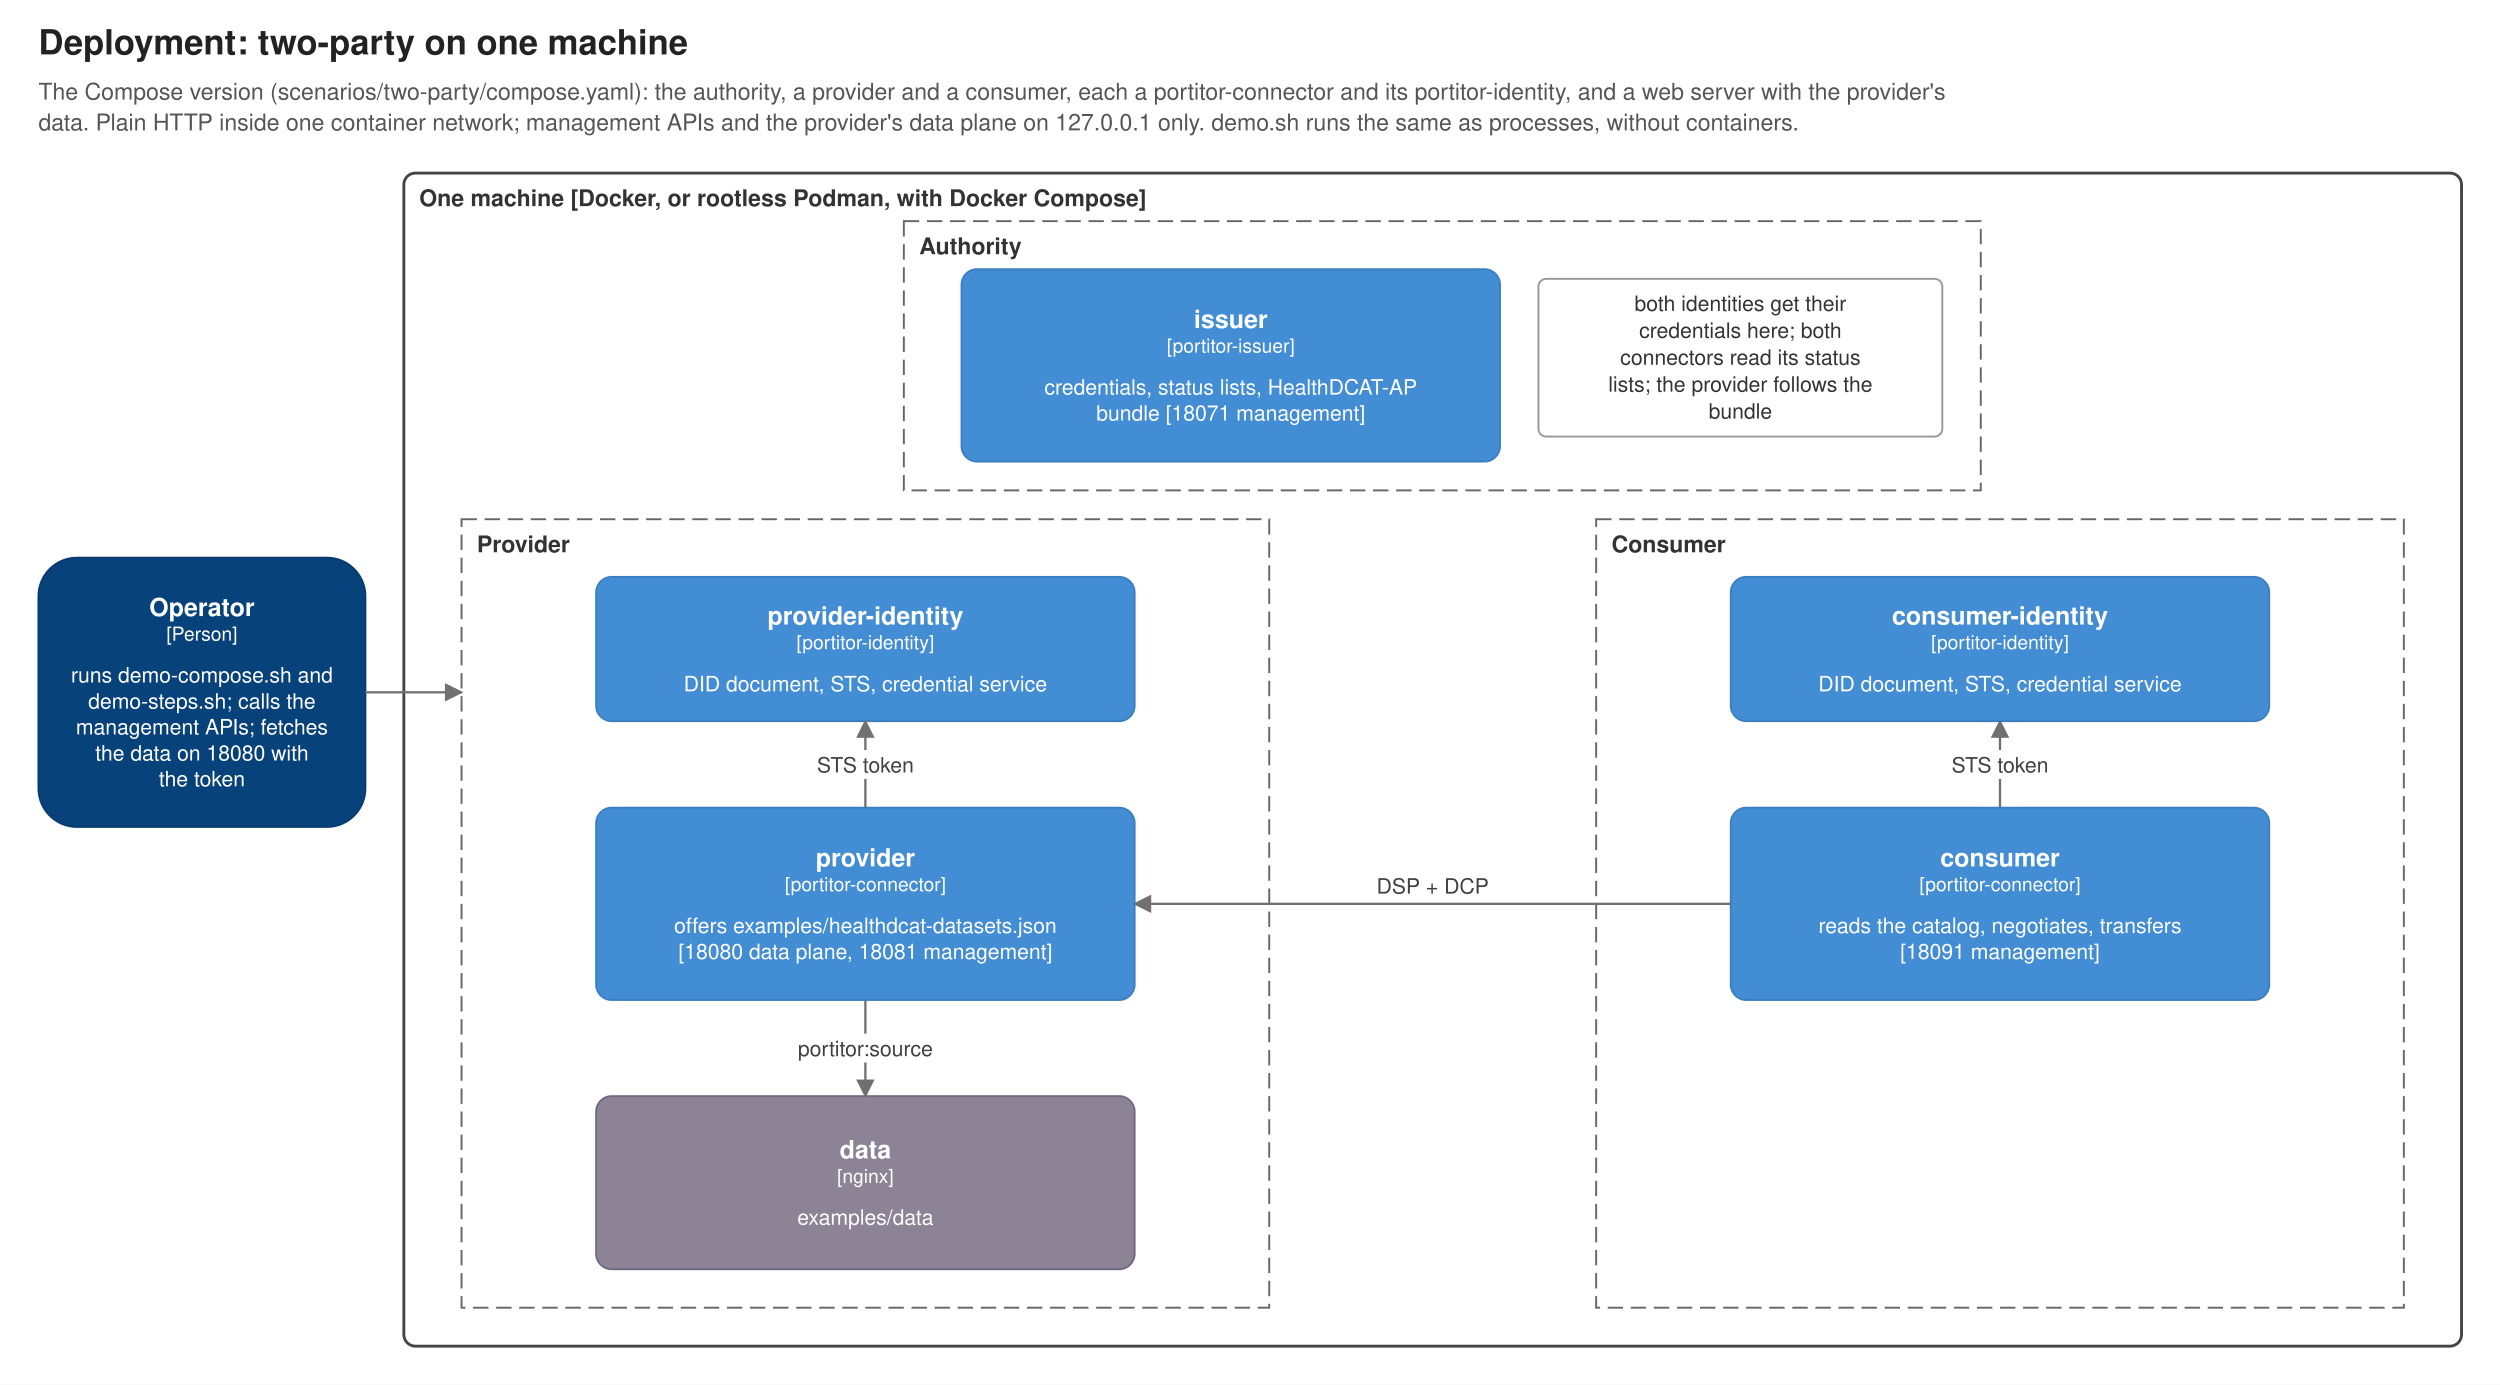
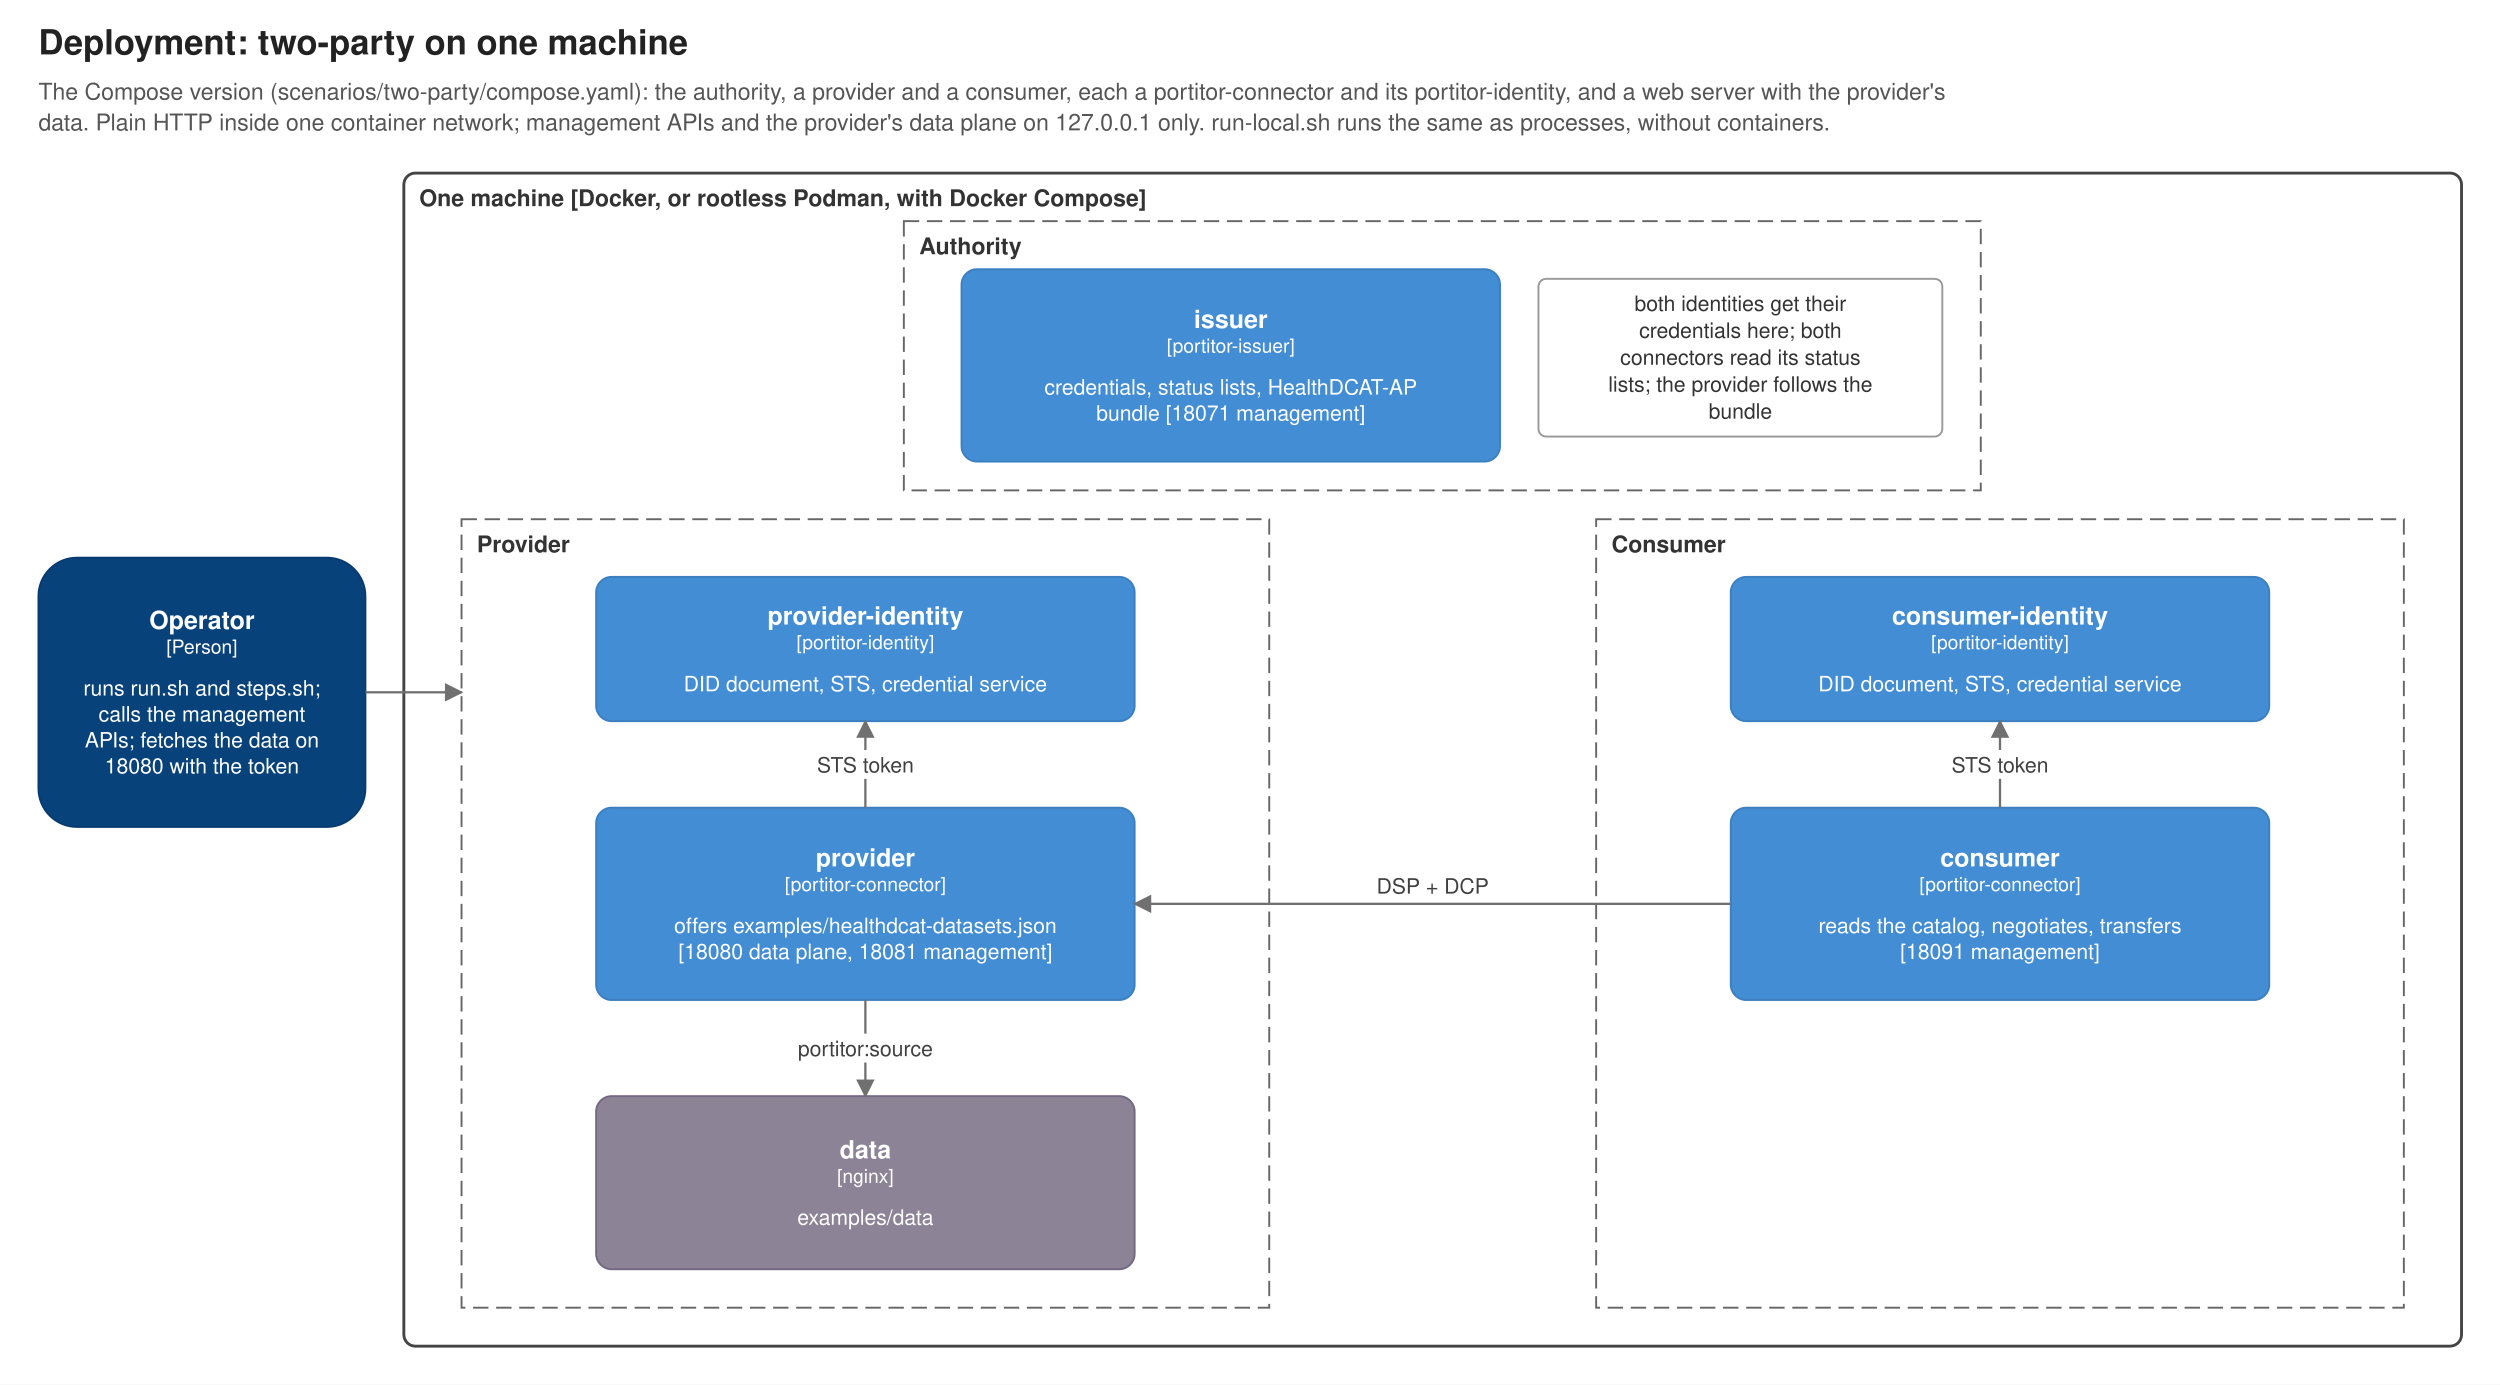
- <svg xmlns="http://www.w3.org/2000/svg" version="1.1" width="1300px" height="720px" viewBox="0 0 1300 720" content="&lt;mxfile host=&quot;Portitor&quot; type=&quot;device&quot;&gt;&lt;diagram id=&quot;c4&quot; name=&quot;Deployment: two-party on one machine&quot;&gt;&lt;mxGraphModel dx=&quot;1200&quot; dy=&quot;800&quot; grid=&quot;1&quot; gridSize=&quot;10&quot; guides=&quot;1&quot; page=&quot;0&quot; background=&quot;#FFFFFF&quot;&gt;&lt;root&gt;&lt;mxCell id=&quot;0&quot;/&gt;&lt;mxCell id=&quot;1&quot; parent=&quot;0&quot;/&gt;&lt;mxCell id=&quot;title&quot; value=&quot;Deployment: two-party on one machine&quot; style=&quot;text;html=1;align=left;verticalAlign=middle;fontSize=18;fontStyle=1;fontColor=#222222;whiteSpace=wrap;&quot; vertex=&quot;1&quot; parent=&quot;1&quot;&gt;&lt;mxGeometry x=&quot;20&quot; y=&quot;10&quot; width=&quot;1260&quot; height=&quot;24&quot; as=&quot;geometry&quot;/&gt;&lt;/mxCell&gt;&lt;mxCell id=&quot;subtitle&quot; value=&quot;The Compose version (scenarios/two-party/compose.yaml): the authority, a provider and a consumer, each a portitor-connector and its portitor-identity, and a web server with the provider&amp;#x27;s data. Plain HTTP inside one container network; management APIs and the provider&amp;#x27;s data plane on 127.0.0.1 only. demo.sh runs the same as processes, without containers.&quot; style=&quot;text;html=1;align=left;verticalAlign=top;fontSize=12;fontStyle=0;fontColor=#555555;whiteSpace=wrap;&quot; vertex=&quot;1&quot; parent=&quot;1&quot;&gt;&lt;mxGeometry x=&quot;20&quot; y=&quot;38&quot; width=&quot;1260&quot; height=&quot;36&quot; as=&quot;geometry&quot;/&gt;&lt;/mxCell&gt;&lt;mxCell id=&quot;op&quot; value=&quot;&amp;lt;b&amp;gt;Operator&amp;lt;/b&amp;gt;&amp;lt;br&amp;gt;&amp;lt;font style=&amp;quot;font-size:10px&amp;quot;&amp;gt;[Person]&amp;lt;/font&amp;gt;&amp;lt;br&amp;gt;&amp;lt;br&amp;gt;&amp;lt;font style=&amp;quot;font-size:11px&amp;quot;&amp;gt;runs demo-compose.sh and demo-steps.sh; calls the management APIs; fetches the data on 18080 with the token&amp;lt;/font&amp;gt;&quot; style=&quot;rounded=1;arcSize=30;whiteSpace=wrap;html=1;fillColor=#08427B;strokeColor=#073B6F;fontColor=#FFFFFF;fontSize=13;align=center;verticalAlign=middle;c4Kind=person;c4Name=Operator;&quot; vertex=&quot;1&quot; parent=&quot;1&quot;&gt;&lt;mxGeometry x=&quot;20&quot; y=&quot;290&quot; width=&quot;170&quot; height=&quot;140&quot; as=&quot;geometry&quot;/&gt;&lt;/mxCell&gt;&lt;mxCell id=&quot;host&quot; value=&quot;One machine  [Docker, or rootless Podman, with Docker Compose]&quot; style=&quot;rounded=1;arcSize=2;whiteSpace=wrap;html=1;fillColor=none;dashed=0;strokeColor=#444444;strokeWidth=1.5;fontColor=#333333;align=left;verticalAlign=top;spacingLeft=8;spacingTop=4;fontSize=12;fontStyle=1;container=0;&quot; vertex=&quot;1&quot; parent=&quot;1&quot;&gt;&lt;mxGeometry x=&quot;210&quot; y=&quot;90&quot; width=&quot;1070&quot; height=&quot;610&quot; as=&quot;geometry&quot;/&gt;&lt;/mxCell&gt;&lt;mxCell id=&quot;g_auth&quot; value=&quot;Authority&quot; style=&quot;rounded=0;whiteSpace=wrap;html=1;fillColor=none;dashed=1;dashPattern=8 4;strokeColor=#666666;fontColor=#333333;align=left;verticalAlign=top;spacingLeft=8;spacingTop=4;fontSize=12;fontStyle=1;container=0;&quot; vertex=&quot;1&quot; parent=&quot;1&quot;&gt;&lt;mxGeometry x=&quot;470&quot; y=&quot;115&quot; width=&quot;560&quot; height=&quot;140&quot; as=&quot;geometry&quot;/&gt;&lt;/mxCell&gt;&lt;mxCell id=&quot;issuer&quot; value=&quot;&amp;lt;b&amp;gt;issuer&amp;lt;/b&amp;gt;&amp;lt;br&amp;gt;&amp;lt;font style=&amp;quot;font-size:10px&amp;quot;&amp;gt;[portitor-issuer]&amp;lt;/font&amp;gt;&amp;lt;br&amp;gt;&amp;lt;br&amp;gt;&amp;lt;font style=&amp;quot;font-size:11px&amp;quot;&amp;gt;credentials, status lists, HealthDCAT-AP bundle  [18071 management]&amp;lt;/font&amp;gt;&quot; style=&quot;rounded=1;arcSize=8;whiteSpace=wrap;html=1;fillColor=#438DD5;strokeColor=#3C7FC0;fontColor=#FFFFFF;fontSize=13;align=center;verticalAlign=middle;c4Kind=container;c4Name=issuer;&quot; vertex=&quot;1&quot; parent=&quot;1&quot;&gt;&lt;mxGeometry x=&quot;500&quot; y=&quot;140&quot; width=&quot;280&quot; height=&quot;100&quot; as=&quot;geometry&quot;/&gt;&lt;/mxCell&gt;&lt;mxCell id=&quot;n_auth&quot; value=&quot;both identities get their credentials here; both connectors read its status lists; the provider follows the bundle&quot; style=&quot;rounded=1;arcSize=4;whiteSpace=wrap;html=1;fillColor=#FFFFFF;strokeColor=#999999;fontColor=#333333;fontSize=11;align=center;verticalAlign=middle;c4Kind=note;c4Name=both identities get their credentials here; both connectors read its status lists; the provider follows the bundle;&quot; vertex=&quot;1&quot; parent=&quot;1&quot;&gt;&lt;mxGeometry x=&quot;800&quot; y=&quot;145&quot; width=&quot;210&quot; height=&quot;82&quot; as=&quot;geometry&quot;/&gt;&lt;/mxCell&gt;&lt;mxCell id=&quot;g_provider&quot; value=&quot;Provider&quot; style=&quot;rounded=0;whiteSpace=wrap;html=1;fillColor=none;dashed=1;dashPattern=8 4;strokeColor=#666666;fontColor=#333333;align=left;verticalAlign=top;spacingLeft=8;spacingTop=4;fontSize=12;fontStyle=1;container=0;&quot; vertex=&quot;1&quot; parent=&quot;1&quot;&gt;&lt;mxGeometry x=&quot;240&quot; y=&quot;270&quot; width=&quot;420&quot; height=&quot;410&quot; as=&quot;geometry&quot;/&gt;&lt;/mxCell&gt;&lt;mxCell id=&quot;provider_id&quot; value=&quot;&amp;lt;b&amp;gt;provider-identity&amp;lt;/b&amp;gt;&amp;lt;br&amp;gt;&amp;lt;font style=&amp;quot;font-size:10px&amp;quot;&amp;gt;[portitor-identity]&amp;lt;/font&amp;gt;&amp;lt;br&amp;gt;&amp;lt;br&amp;gt;&amp;lt;font style=&amp;quot;font-size:11px&amp;quot;&amp;gt;DID document, STS, credential service&amp;lt;/font&amp;gt;&quot; style=&quot;rounded=1;arcSize=8;whiteSpace=wrap;html=1;fillColor=#438DD5;strokeColor=#3C7FC0;fontColor=#FFFFFF;fontSize=13;align=center;verticalAlign=middle;c4Kind=container;c4Name=provider-identity;&quot; vertex=&quot;1&quot; parent=&quot;1&quot;&gt;&lt;mxGeometry x=&quot;310&quot; y=&quot;300&quot; width=&quot;280&quot; height=&quot;75&quot; as=&quot;geometry&quot;/&gt;&lt;/mxCell&gt;&lt;mxCell id=&quot;provider&quot; value=&quot;&amp;lt;b&amp;gt;provider&amp;lt;/b&amp;gt;&amp;lt;br&amp;gt;&amp;lt;font style=&amp;quot;font-size:10px&amp;quot;&amp;gt;[portitor-connector]&amp;lt;/font&amp;gt;&amp;lt;br&amp;gt;&amp;lt;br&amp;gt;&amp;lt;font style=&amp;quot;font-size:11px&amp;quot;&amp;gt;offers examples/healthdcat-datasets.json  [18080 data plane, 18081 management]&amp;lt;/font&amp;gt;&quot; style=&quot;rounded=1;arcSize=8;whiteSpace=wrap;html=1;fillColor=#438DD5;strokeColor=#3C7FC0;fontColor=#FFFFFF;fontSize=13;align=center;verticalAlign=middle;c4Kind=container;c4Name=provider;&quot; vertex=&quot;1&quot; parent=&quot;1&quot;&gt;&lt;mxGeometry x=&quot;310&quot; y=&quot;420&quot; width=&quot;280&quot; height=&quot;100&quot; as=&quot;geometry&quot;/&gt;&lt;/mxCell&gt;&lt;mxCell id=&quot;e_provider_sts&quot; value=&quot;STS token&quot; style=&quot;endArrow=blockThin;endFill=1;html=1;rounded=0;strokeColor=#707070;fontSize=11;fontColor=#404040;labelBackgroundColor=#FFFFFF;&quot; edge=&quot;1&quot; parent=&quot;1&quot;&gt;&lt;mxGeometry relative=&quot;1&quot; as=&quot;geometry&quot;&gt;&lt;mxPoint x=&quot;450&quot; y=&quot;420&quot; as=&quot;sourcePoint&quot;/&gt;&lt;mxPoint x=&quot;450&quot; y=&quot;375&quot; as=&quot;targetPoint&quot;/&gt;&lt;/mxGeometry&gt;&lt;/mxCell&gt;&lt;mxCell id=&quot;g_consumer&quot; value=&quot;Consumer&quot; style=&quot;rounded=0;whiteSpace=wrap;html=1;fillColor=none;dashed=1;dashPattern=8 4;strokeColor=#666666;fontColor=#333333;align=left;verticalAlign=top;spacingLeft=8;spacingTop=4;fontSize=12;fontStyle=1;container=0;&quot; vertex=&quot;1&quot; parent=&quot;1&quot;&gt;&lt;mxGeometry x=&quot;830&quot; y=&quot;270&quot; width=&quot;420&quot; height=&quot;410&quot; as=&quot;geometry&quot;/&gt;&lt;/mxCell&gt;&lt;mxCell id=&quot;consumer_id&quot; value=&quot;&amp;lt;b&amp;gt;consumer-identity&amp;lt;/b&amp;gt;&amp;lt;br&amp;gt;&amp;lt;font style=&amp;quot;font-size:10px&amp;quot;&amp;gt;[portitor-identity]&amp;lt;/font&amp;gt;&amp;lt;br&amp;gt;&amp;lt;br&amp;gt;&amp;lt;font style=&amp;quot;font-size:11px&amp;quot;&amp;gt;DID document, STS, credential service&amp;lt;/font&amp;gt;&quot; style=&quot;rounded=1;arcSize=8;whiteSpace=wrap;html=1;fillColor=#438DD5;strokeColor=#3C7FC0;fontColor=#FFFFFF;fontSize=13;align=center;verticalAlign=middle;c4Kind=container;c4Name=consumer-identity;&quot; vertex=&quot;1&quot; parent=&quot;1&quot;&gt;&lt;mxGeometry x=&quot;900&quot; y=&quot;300&quot; width=&quot;280&quot; height=&quot;75&quot; as=&quot;geometry&quot;/&gt;&lt;/mxCell&gt;&lt;mxCell id=&quot;consumer&quot; value=&quot;&amp;lt;b&amp;gt;consumer&amp;lt;/b&amp;gt;&amp;lt;br&amp;gt;&amp;lt;font style=&amp;quot;font-size:10px&amp;quot;&amp;gt;[portitor-connector]&amp;lt;/font&amp;gt;&amp;lt;br&amp;gt;&amp;lt;br&amp;gt;&amp;lt;font style=&amp;quot;font-size:11px&amp;quot;&amp;gt;reads the catalog, negotiates, transfers  [18091 management]&amp;lt;/font&amp;gt;&quot; style=&quot;rounded=1;arcSize=8;whiteSpace=wrap;html=1;fillColor=#438DD5;strokeColor=#3C7FC0;fontColor=#FFFFFF;fontSize=13;align=center;verticalAlign=middle;c4Kind=container;c4Name=consumer;&quot; vertex=&quot;1&quot; parent=&quot;1&quot;&gt;&lt;mxGeometry x=&quot;900&quot; y=&quot;420&quot; width=&quot;280&quot; height=&quot;100&quot; as=&quot;geometry&quot;/&gt;&lt;/mxCell&gt;&lt;mxCell id=&quot;e_consumer_sts&quot; value=&quot;STS token&quot; style=&quot;endArrow=blockThin;endFill=1;html=1;rounded=0;strokeColor=#707070;fontSize=11;fontColor=#404040;labelBackgroundColor=#FFFFFF;&quot; edge=&quot;1&quot; parent=&quot;1&quot;&gt;&lt;mxGeometry relative=&quot;1&quot; as=&quot;geometry&quot;&gt;&lt;mxPoint x=&quot;1040&quot; y=&quot;420&quot; as=&quot;sourcePoint&quot;/&gt;&lt;mxPoint x=&quot;1040&quot; y=&quot;375&quot; as=&quot;targetPoint&quot;/&gt;&lt;/mxGeometry&gt;&lt;/mxCell&gt;&lt;mxCell id=&quot;data&quot; value=&quot;&amp;lt;b&amp;gt;data&amp;lt;/b&amp;gt;&amp;lt;br&amp;gt;&amp;lt;font style=&amp;quot;font-size:10px&amp;quot;&amp;gt;[nginx]&amp;lt;/font&amp;gt;&amp;lt;br&amp;gt;&amp;lt;br&amp;gt;&amp;lt;font style=&amp;quot;font-size:11px&amp;quot;&amp;gt;examples/data&amp;lt;/font&amp;gt;&quot; style=&quot;rounded=1;arcSize=8;whiteSpace=wrap;html=1;fillColor=#8C8496;strokeColor=#736782;fontColor=#FFFFFF;fontSize=13;align=center;verticalAlign=middle;c4Kind=external;c4Name=data;&quot; vertex=&quot;1&quot; parent=&quot;1&quot;&gt;&lt;mxGeometry x=&quot;310&quot; y=&quot;570&quot; width=&quot;280&quot; height=&quot;90&quot; as=&quot;geometry&quot;/&gt;&lt;/mxCell&gt;&lt;mxCell id=&quot;e_src&quot; value=&quot;portitor:source&quot; style=&quot;endArrow=blockThin;endFill=1;html=1;rounded=0;strokeColor=#707070;fontSize=11;fontColor=#404040;labelBackgroundColor=#FFFFFF;&quot; edge=&quot;1&quot; parent=&quot;1&quot;&gt;&lt;mxGeometry relative=&quot;1&quot; as=&quot;geometry&quot;&gt;&lt;mxPoint x=&quot;450&quot; y=&quot;520&quot; as=&quot;sourcePoint&quot;/&gt;&lt;mxPoint x=&quot;450&quot; y=&quot;570&quot; as=&quot;targetPoint&quot;/&gt;&lt;/mxGeometry&gt;&lt;/mxCell&gt;&lt;mxCell id=&quot;e_dsp&quot; value=&quot;DSP + DCP&quot; style=&quot;endArrow=blockThin;endFill=1;html=1;rounded=0;strokeColor=#707070;fontSize=11;fontColor=#404040;labelBackgroundColor=#FFFFFF;&quot; edge=&quot;1&quot; parent=&quot;1&quot;&gt;&lt;mxGeometry relative=&quot;1&quot; as=&quot;geometry&quot;&gt;&lt;mxPoint x=&quot;900&quot; y=&quot;470&quot; as=&quot;sourcePoint&quot;/&gt;&lt;mxPoint x=&quot;590&quot; y=&quot;470&quot; as=&quot;targetPoint&quot;/&gt;&lt;/mxGeometry&gt;&lt;/mxCell&gt;&lt;mxCell id=&quot;e_op&quot; value=&quot;&quot; style=&quot;endArrow=blockThin;endFill=1;html=1;rounded=0;strokeColor=#707070;fontSize=11;fontColor=#404040;labelBackgroundColor=#FFFFFF;&quot; edge=&quot;1&quot; parent=&quot;1&quot;&gt;&lt;mxGeometry relative=&quot;1&quot; as=&quot;geometry&quot;&gt;&lt;mxPoint x=&quot;190&quot; y=&quot;360&quot; as=&quot;sourcePoint&quot;/&gt;&lt;mxPoint x=&quot;240&quot; y=&quot;360&quot; as=&quot;targetPoint&quot;/&gt;&lt;/mxGeometry&gt;&lt;/mxCell&gt;&lt;/root&gt;&lt;/mxGraphModel&gt;&lt;/diagram&gt;&lt;/mxfile&gt;">
+ <svg xmlns="http://www.w3.org/2000/svg" version="1.1" width="1300px" height="720px" viewBox="0 0 1300 720" content="&lt;mxfile host=&quot;Portitor&quot; type=&quot;device&quot;&gt;&lt;diagram id=&quot;c4&quot; name=&quot;Deployment: two-party on one machine&quot;&gt;&lt;mxGraphModel dx=&quot;1200&quot; dy=&quot;800&quot; grid=&quot;1&quot; gridSize=&quot;10&quot; guides=&quot;1&quot; page=&quot;0&quot; background=&quot;#FFFFFF&quot;&gt;&lt;root&gt;&lt;mxCell id=&quot;0&quot;/&gt;&lt;mxCell id=&quot;1&quot; parent=&quot;0&quot;/&gt;&lt;mxCell id=&quot;title&quot; value=&quot;Deployment: two-party on one machine&quot; style=&quot;text;html=1;align=left;verticalAlign=middle;fontSize=18;fontStyle=1;fontColor=#222222;whiteSpace=wrap;&quot; vertex=&quot;1&quot; parent=&quot;1&quot;&gt;&lt;mxGeometry x=&quot;20&quot; y=&quot;10&quot; width=&quot;1260&quot; height=&quot;24&quot; as=&quot;geometry&quot;/&gt;&lt;/mxCell&gt;&lt;mxCell id=&quot;subtitle&quot; value=&quot;The Compose version (scenarios/two-party/compose.yaml): the authority, a provider and a consumer, each a portitor-connector and its portitor-identity, and a web server with the provider&amp;#x27;s data. Plain HTTP inside one container network; management APIs and the provider&amp;#x27;s data plane on 127.0.0.1 only. run-local.sh runs the same as processes, without containers.&quot; style=&quot;text;html=1;align=left;verticalAlign=top;fontSize=12;fontStyle=0;fontColor=#555555;whiteSpace=wrap;&quot; vertex=&quot;1&quot; parent=&quot;1&quot;&gt;&lt;mxGeometry x=&quot;20&quot; y=&quot;38&quot; width=&quot;1260&quot; height=&quot;36&quot; as=&quot;geometry&quot;/&gt;&lt;/mxCell&gt;&lt;mxCell id=&quot;op&quot; value=&quot;&amp;lt;b&amp;gt;Operator&amp;lt;/b&amp;gt;&amp;lt;br&amp;gt;&amp;lt;font style=&amp;quot;font-size:10px&amp;quot;&amp;gt;[Person]&amp;lt;/font&amp;gt;&amp;lt;br&amp;gt;&amp;lt;br&amp;gt;&amp;lt;font style=&amp;quot;font-size:11px&amp;quot;&amp;gt;runs run.sh and steps.sh; calls the management APIs; fetches the data on 18080 with the token&amp;lt;/font&amp;gt;&quot; style=&quot;rounded=1;arcSize=30;whiteSpace=wrap;html=1;fillColor=#08427B;strokeColor=#073B6F;fontColor=#FFFFFF;fontSize=13;align=center;verticalAlign=middle;c4Kind=person;c4Name=Operator;&quot; vertex=&quot;1&quot; parent=&quot;1&quot;&gt;&lt;mxGeometry x=&quot;20&quot; y=&quot;290&quot; width=&quot;170&quot; height=&quot;140&quot; as=&quot;geometry&quot;/&gt;&lt;/mxCell&gt;&lt;mxCell id=&quot;host&quot; value=&quot;One machine  [Docker, or rootless Podman, with Docker Compose]&quot; style=&quot;rounded=1;arcSize=2;whiteSpace=wrap;html=1;fillColor=none;dashed=0;strokeColor=#444444;strokeWidth=1.5;fontColor=#333333;align=left;verticalAlign=top;spacingLeft=8;spacingTop=4;fontSize=12;fontStyle=1;container=0;&quot; vertex=&quot;1&quot; parent=&quot;1&quot;&gt;&lt;mxGeometry x=&quot;210&quot; y=&quot;90&quot; width=&quot;1070&quot; height=&quot;610&quot; as=&quot;geometry&quot;/&gt;&lt;/mxCell&gt;&lt;mxCell id=&quot;g_auth&quot; value=&quot;Authority&quot; style=&quot;rounded=0;whiteSpace=wrap;html=1;fillColor=none;dashed=1;dashPattern=8 4;strokeColor=#666666;fontColor=#333333;align=left;verticalAlign=top;spacingLeft=8;spacingTop=4;fontSize=12;fontStyle=1;container=0;&quot; vertex=&quot;1&quot; parent=&quot;1&quot;&gt;&lt;mxGeometry x=&quot;470&quot; y=&quot;115&quot; width=&quot;560&quot; height=&quot;140&quot; as=&quot;geometry&quot;/&gt;&lt;/mxCell&gt;&lt;mxCell id=&quot;issuer&quot; value=&quot;&amp;lt;b&amp;gt;issuer&amp;lt;/b&amp;gt;&amp;lt;br&amp;gt;&amp;lt;font style=&amp;quot;font-size:10px&amp;quot;&amp;gt;[portitor-issuer]&amp;lt;/font&amp;gt;&amp;lt;br&amp;gt;&amp;lt;br&amp;gt;&amp;lt;font style=&amp;quot;font-size:11px&amp;quot;&amp;gt;credentials, status lists, HealthDCAT-AP bundle  [18071 management]&amp;lt;/font&amp;gt;&quot; style=&quot;rounded=1;arcSize=8;whiteSpace=wrap;html=1;fillColor=#438DD5;strokeColor=#3C7FC0;fontColor=#FFFFFF;fontSize=13;align=center;verticalAlign=middle;c4Kind=container;c4Name=issuer;&quot; vertex=&quot;1&quot; parent=&quot;1&quot;&gt;&lt;mxGeometry x=&quot;500&quot; y=&quot;140&quot; width=&quot;280&quot; height=&quot;100&quot; as=&quot;geometry&quot;/&gt;&lt;/mxCell&gt;&lt;mxCell id=&quot;n_auth&quot; value=&quot;both identities get their credentials here; both connectors read its status lists; the provider follows the bundle&quot; style=&quot;rounded=1;arcSize=4;whiteSpace=wrap;html=1;fillColor=#FFFFFF;strokeColor=#999999;fontColor=#333333;fontSize=11;align=center;verticalAlign=middle;c4Kind=note;c4Name=both identities get their credentials here; both connectors read its status lists; the provider follows the bundle;&quot; vertex=&quot;1&quot; parent=&quot;1&quot;&gt;&lt;mxGeometry x=&quot;800&quot; y=&quot;145&quot; width=&quot;210&quot; height=&quot;82&quot; as=&quot;geometry&quot;/&gt;&lt;/mxCell&gt;&lt;mxCell id=&quot;g_provider&quot; value=&quot;Provider&quot; style=&quot;rounded=0;whiteSpace=wrap;html=1;fillColor=none;dashed=1;dashPattern=8 4;strokeColor=#666666;fontColor=#333333;align=left;verticalAlign=top;spacingLeft=8;spacingTop=4;fontSize=12;fontStyle=1;container=0;&quot; vertex=&quot;1&quot; parent=&quot;1&quot;&gt;&lt;mxGeometry x=&quot;240&quot; y=&quot;270&quot; width=&quot;420&quot; height=&quot;410&quot; as=&quot;geometry&quot;/&gt;&lt;/mxCell&gt;&lt;mxCell id=&quot;provider_id&quot; value=&quot;&amp;lt;b&amp;gt;provider-identity&amp;lt;/b&amp;gt;&amp;lt;br&amp;gt;&amp;lt;font style=&amp;quot;font-size:10px&amp;quot;&amp;gt;[portitor-identity]&amp;lt;/font&amp;gt;&amp;lt;br&amp;gt;&amp;lt;br&amp;gt;&amp;lt;font style=&amp;quot;font-size:11px&amp;quot;&amp;gt;DID document, STS, credential service&amp;lt;/font&amp;gt;&quot; style=&quot;rounded=1;arcSize=8;whiteSpace=wrap;html=1;fillColor=#438DD5;strokeColor=#3C7FC0;fontColor=#FFFFFF;fontSize=13;align=center;verticalAlign=middle;c4Kind=container;c4Name=provider-identity;&quot; vertex=&quot;1&quot; parent=&quot;1&quot;&gt;&lt;mxGeometry x=&quot;310&quot; y=&quot;300&quot; width=&quot;280&quot; height=&quot;75&quot; as=&quot;geometry&quot;/&gt;&lt;/mxCell&gt;&lt;mxCell id=&quot;provider&quot; value=&quot;&amp;lt;b&amp;gt;provider&amp;lt;/b&amp;gt;&amp;lt;br&amp;gt;&amp;lt;font style=&amp;quot;font-size:10px&amp;quot;&amp;gt;[portitor-connector]&amp;lt;/font&amp;gt;&amp;lt;br&amp;gt;&amp;lt;br&amp;gt;&amp;lt;font style=&amp;quot;font-size:11px&amp;quot;&amp;gt;offers examples/healthdcat-datasets.json  [18080 data plane, 18081 management]&amp;lt;/font&amp;gt;&quot; style=&quot;rounded=1;arcSize=8;whiteSpace=wrap;html=1;fillColor=#438DD5;strokeColor=#3C7FC0;fontColor=#FFFFFF;fontSize=13;align=center;verticalAlign=middle;c4Kind=container;c4Name=provider;&quot; vertex=&quot;1&quot; parent=&quot;1&quot;&gt;&lt;mxGeometry x=&quot;310&quot; y=&quot;420&quot; width=&quot;280&quot; height=&quot;100&quot; as=&quot;geometry&quot;/&gt;&lt;/mxCell&gt;&lt;mxCell id=&quot;e_provider_sts&quot; value=&quot;STS token&quot; style=&quot;endArrow=blockThin;endFill=1;html=1;rounded=0;strokeColor=#707070;fontSize=11;fontColor=#404040;labelBackgroundColor=#FFFFFF;&quot; edge=&quot;1&quot; parent=&quot;1&quot;&gt;&lt;mxGeometry relative=&quot;1&quot; as=&quot;geometry&quot;&gt;&lt;mxPoint x=&quot;450&quot; y=&quot;420&quot; as=&quot;sourcePoint&quot;/&gt;&lt;mxPoint x=&quot;450&quot; y=&quot;375&quot; as=&quot;targetPoint&quot;/&gt;&lt;/mxGeometry&gt;&lt;/mxCell&gt;&lt;mxCell id=&quot;g_consumer&quot; value=&quot;Consumer&quot; style=&quot;rounded=0;whiteSpace=wrap;html=1;fillColor=none;dashed=1;dashPattern=8 4;strokeColor=#666666;fontColor=#333333;align=left;verticalAlign=top;spacingLeft=8;spacingTop=4;fontSize=12;fontStyle=1;container=0;&quot; vertex=&quot;1&quot; parent=&quot;1&quot;&gt;&lt;mxGeometry x=&quot;830&quot; y=&quot;270&quot; width=&quot;420&quot; height=&quot;410&quot; as=&quot;geometry&quot;/&gt;&lt;/mxCell&gt;&lt;mxCell id=&quot;consumer_id&quot; value=&quot;&amp;lt;b&amp;gt;consumer-identity&amp;lt;/b&amp;gt;&amp;lt;br&amp;gt;&amp;lt;font style=&amp;quot;font-size:10px&amp;quot;&amp;gt;[portitor-identity]&amp;lt;/font&amp;gt;&amp;lt;br&amp;gt;&amp;lt;br&amp;gt;&amp;lt;font style=&amp;quot;font-size:11px&amp;quot;&amp;gt;DID document, STS, credential service&amp;lt;/font&amp;gt;&quot; style=&quot;rounded=1;arcSize=8;whiteSpace=wrap;html=1;fillColor=#438DD5;strokeColor=#3C7FC0;fontColor=#FFFFFF;fontSize=13;align=center;verticalAlign=middle;c4Kind=container;c4Name=consumer-identity;&quot; vertex=&quot;1&quot; parent=&quot;1&quot;&gt;&lt;mxGeometry x=&quot;900&quot; y=&quot;300&quot; width=&quot;280&quot; height=&quot;75&quot; as=&quot;geometry&quot;/&gt;&lt;/mxCell&gt;&lt;mxCell id=&quot;consumer&quot; value=&quot;&amp;lt;b&amp;gt;consumer&amp;lt;/b&amp;gt;&amp;lt;br&amp;gt;&amp;lt;font style=&amp;quot;font-size:10px&amp;quot;&amp;gt;[portitor-connector]&amp;lt;/font&amp;gt;&amp;lt;br&amp;gt;&amp;lt;br&amp;gt;&amp;lt;font style=&amp;quot;font-size:11px&amp;quot;&amp;gt;reads the catalog, negotiates, transfers  [18091 management]&amp;lt;/font&amp;gt;&quot; style=&quot;rounded=1;arcSize=8;whiteSpace=wrap;html=1;fillColor=#438DD5;strokeColor=#3C7FC0;fontColor=#FFFFFF;fontSize=13;align=center;verticalAlign=middle;c4Kind=container;c4Name=consumer;&quot; vertex=&quot;1&quot; parent=&quot;1&quot;&gt;&lt;mxGeometry x=&quot;900&quot; y=&quot;420&quot; width=&quot;280&quot; height=&quot;100&quot; as=&quot;geometry&quot;/&gt;&lt;/mxCell&gt;&lt;mxCell id=&quot;e_consumer_sts&quot; value=&quot;STS token&quot; style=&quot;endArrow=blockThin;endFill=1;html=1;rounded=0;strokeColor=#707070;fontSize=11;fontColor=#404040;labelBackgroundColor=#FFFFFF;&quot; edge=&quot;1&quot; parent=&quot;1&quot;&gt;&lt;mxGeometry relative=&quot;1&quot; as=&quot;geometry&quot;&gt;&lt;mxPoint x=&quot;1040&quot; y=&quot;420&quot; as=&quot;sourcePoint&quot;/&gt;&lt;mxPoint x=&quot;1040&quot; y=&quot;375&quot; as=&quot;targetPoint&quot;/&gt;&lt;/mxGeometry&gt;&lt;/mxCell&gt;&lt;mxCell id=&quot;data&quot; value=&quot;&amp;lt;b&amp;gt;data&amp;lt;/b&amp;gt;&amp;lt;br&amp;gt;&amp;lt;font style=&amp;quot;font-size:10px&amp;quot;&amp;gt;[nginx]&amp;lt;/font&amp;gt;&amp;lt;br&amp;gt;&amp;lt;br&amp;gt;&amp;lt;font style=&amp;quot;font-size:11px&amp;quot;&amp;gt;examples/data&amp;lt;/font&amp;gt;&quot; style=&quot;rounded=1;arcSize=8;whiteSpace=wrap;html=1;fillColor=#8C8496;strokeColor=#736782;fontColor=#FFFFFF;fontSize=13;align=center;verticalAlign=middle;c4Kind=external;c4Name=data;&quot; vertex=&quot;1&quot; parent=&quot;1&quot;&gt;&lt;mxGeometry x=&quot;310&quot; y=&quot;570&quot; width=&quot;280&quot; height=&quot;90&quot; as=&quot;geometry&quot;/&gt;&lt;/mxCell&gt;&lt;mxCell id=&quot;e_src&quot; value=&quot;portitor:source&quot; style=&quot;endArrow=blockThin;endFill=1;html=1;rounded=0;strokeColor=#707070;fontSize=11;fontColor=#404040;labelBackgroundColor=#FFFFFF;&quot; edge=&quot;1&quot; parent=&quot;1&quot;&gt;&lt;mxGeometry relative=&quot;1&quot; as=&quot;geometry&quot;&gt;&lt;mxPoint x=&quot;450&quot; y=&quot;520&quot; as=&quot;sourcePoint&quot;/&gt;&lt;mxPoint x=&quot;450&quot; y=&quot;570&quot; as=&quot;targetPoint&quot;/&gt;&lt;/mxGeometry&gt;&lt;/mxCell&gt;&lt;mxCell id=&quot;e_dsp&quot; value=&quot;DSP + DCP&quot; style=&quot;endArrow=blockThin;endFill=1;html=1;rounded=0;strokeColor=#707070;fontSize=11;fontColor=#404040;labelBackgroundColor=#FFFFFF;&quot; edge=&quot;1&quot; parent=&quot;1&quot;&gt;&lt;mxGeometry relative=&quot;1&quot; as=&quot;geometry&quot;&gt;&lt;mxPoint x=&quot;900&quot; y=&quot;470&quot; as=&quot;sourcePoint&quot;/&gt;&lt;mxPoint x=&quot;590&quot; y=&quot;470&quot; as=&quot;targetPoint&quot;/&gt;&lt;/mxGeometry&gt;&lt;/mxCell&gt;&lt;mxCell id=&quot;e_op&quot; value=&quot;&quot; style=&quot;endArrow=blockThin;endFill=1;html=1;rounded=0;strokeColor=#707070;fontSize=11;fontColor=#404040;labelBackgroundColor=#FFFFFF;&quot; edge=&quot;1&quot; parent=&quot;1&quot;&gt;&lt;mxGeometry relative=&quot;1&quot; as=&quot;geometry&quot;&gt;&lt;mxPoint x=&quot;190&quot; y=&quot;360&quot; as=&quot;sourcePoint&quot;/&gt;&lt;mxPoint x=&quot;240&quot; y=&quot;360&quot; as=&quot;targetPoint&quot;/&gt;&lt;/mxGeometry&gt;&lt;/mxCell&gt;&lt;/root&gt;&lt;/mxGraphModel&gt;&lt;/diagram&gt;&lt;/mxfile&gt;">
  <defs>
    <marker id="arrow" viewBox="0 0 10 10" refX="9" refY="5" markerWidth="8" markerHeight="8" orient="auto-start-reverse">
      <path d="M0,0 L10,5 L0,10 z" fill="#707070" />
    </marker>
  </defs>
  <rect x="0" y="0" width="1300" height="720" fill="#FFFFFF" />
  <text x="20.0" y="22.0" font-size="18" font-weight="bold" fill="#222222" text-anchor="start" dominant-baseline="middle" font-family="Helvetica, Arial, sans-serif">Deployment: two-party on one machine</text>
  <text x="20.0" y="47.8" font-size="12" font-weight="normal" fill="#555555" text-anchor="start" dominant-baseline="middle" font-family="Helvetica, Arial, sans-serif">The Compose version (scenarios/two-party/compose.yaml): the authority, a provider and a consumer, each a portitor-connector and its portitor-identity, and a web server with the provider's</text>
-   <text x="20.0" y="63.8" font-size="12" font-weight="normal" fill="#555555" text-anchor="start" dominant-baseline="middle" font-family="Helvetica, Arial, sans-serif">data. Plain HTTP inside one container network; management APIs and the provider's data plane on 127.0.0.1 only. demo.sh runs the same as processes, without containers.</text>
+   <text x="20.0" y="63.8" font-size="12" font-weight="normal" fill="#555555" text-anchor="start" dominant-baseline="middle" font-family="Helvetica, Arial, sans-serif">data. Plain HTTP inside one container network; management APIs and the provider's data plane on 127.0.0.1 only. run-local.sh runs the same as processes, without containers.</text>
  <rect x="20" y="290" width="170" height="140" rx="20" fill="#08427B" stroke="#073B6F" />
-   <text x="105.0" y="315.8" font-size="13" font-weight="bold" fill="#FFFFFF" text-anchor="middle" dominant-baseline="middle" font-family="Helvetica, Arial, sans-serif">Operator</text>
-   <text x="105.0" y="329.8" font-size="10" font-weight="normal" fill="#FFFFFF" text-anchor="middle" dominant-baseline="middle" font-family="Helvetica, Arial, sans-serif">[Person]</text>
-   <text x="105.0" y="351.2" font-size="11" font-weight="normal" fill="#FFFFFF" text-anchor="middle" dominant-baseline="middle" font-family="Helvetica, Arial, sans-serif">runs demo-compose.sh and</text>
-   <text x="105.0" y="364.8" font-size="11" font-weight="normal" fill="#FFFFFF" text-anchor="middle" dominant-baseline="middle" font-family="Helvetica, Arial, sans-serif">demo-steps.sh; calls the</text>
-   <text x="105.0" y="378.2" font-size="11" font-weight="normal" fill="#FFFFFF" text-anchor="middle" dominant-baseline="middle" font-family="Helvetica, Arial, sans-serif">management APIs; fetches</text>
-   <text x="105.0" y="391.8" font-size="11" font-weight="normal" fill="#FFFFFF" text-anchor="middle" dominant-baseline="middle" font-family="Helvetica, Arial, sans-serif">the data on 18080 with</text>
-   <text x="105.0" y="405.2" font-size="11" font-weight="normal" fill="#FFFFFF" text-anchor="middle" dominant-baseline="middle" font-family="Helvetica, Arial, sans-serif">the token</text>
+   <text x="105.0" y="322.5" font-size="13" font-weight="bold" fill="#FFFFFF" text-anchor="middle" dominant-baseline="middle" font-family="Helvetica, Arial, sans-serif">Operator</text>
+   <text x="105.0" y="336.5" font-size="10" font-weight="normal" fill="#FFFFFF" text-anchor="middle" dominant-baseline="middle" font-family="Helvetica, Arial, sans-serif">[Person]</text>
+   <text x="105.0" y="358.0" font-size="11" font-weight="normal" fill="#FFFFFF" text-anchor="middle" dominant-baseline="middle" font-family="Helvetica, Arial, sans-serif">runs run.sh and steps.sh;</text>
+   <text x="105.0" y="371.5" font-size="11" font-weight="normal" fill="#FFFFFF" text-anchor="middle" dominant-baseline="middle" font-family="Helvetica, Arial, sans-serif">calls the management</text>
+   <text x="105.0" y="385.0" font-size="11" font-weight="normal" fill="#FFFFFF" text-anchor="middle" dominant-baseline="middle" font-family="Helvetica, Arial, sans-serif">APIs; fetches the data on</text>
+   <text x="105.0" y="398.5" font-size="11" font-weight="normal" fill="#FFFFFF" text-anchor="middle" dominant-baseline="middle" font-family="Helvetica, Arial, sans-serif">18080 with the token</text>
  <rect x="210" y="90" width="1070" height="610" rx="6" fill="none" stroke="#444444" stroke-width="1.5" />
  <text x="218.0" y="103.0" font-size="12" font-weight="bold" fill="#333333" text-anchor="start" dominant-baseline="middle" font-family="Helvetica, Arial, sans-serif">One machine [Docker, or rootless Podman, with Docker Compose]</text>
  <rect x="470" y="115" width="560" height="140" fill="none" stroke="#666666" stroke-dasharray="8 4" />
  <text x="478.0" y="128.0" font-size="12" font-weight="bold" fill="#333333" text-anchor="start" dominant-baseline="middle" font-family="Helvetica, Arial, sans-serif">Authority</text>
  <rect x="500" y="140" width="280" height="100" rx="8" fill="#438DD5" stroke="#3C7FC0" />
  <text x="640.0" y="166.0" font-size="13" font-weight="bold" fill="#FFFFFF" text-anchor="middle" dominant-baseline="middle" font-family="Helvetica, Arial, sans-serif">issuer</text>
  <text x="640.0" y="180.0" font-size="10" font-weight="normal" fill="#FFFFFF" text-anchor="middle" dominant-baseline="middle" font-family="Helvetica, Arial, sans-serif">[portitor-issuer]</text>
  <text x="640.0" y="201.5" font-size="11" font-weight="normal" fill="#FFFFFF" text-anchor="middle" dominant-baseline="middle" font-family="Helvetica, Arial, sans-serif">credentials, status lists, HealthDCAT-AP</text>
  <text x="640.0" y="215.0" font-size="11" font-weight="normal" fill="#FFFFFF" text-anchor="middle" dominant-baseline="middle" font-family="Helvetica, Arial, sans-serif">bundle [18071 management]</text>
  <rect x="800" y="145" width="210" height="82" rx="4" fill="#FFFFFF" stroke="#999999" />
  <text x="905.0" y="158.0" font-size="11" font-weight="normal" fill="#333333" text-anchor="middle" dominant-baseline="middle" font-family="Helvetica, Arial, sans-serif">both identities get their</text>
  <text x="905.0" y="172.0" font-size="11" font-weight="normal" fill="#333333" text-anchor="middle" dominant-baseline="middle" font-family="Helvetica, Arial, sans-serif">credentials here; both</text>
  <text x="905.0" y="186.0" font-size="11" font-weight="normal" fill="#333333" text-anchor="middle" dominant-baseline="middle" font-family="Helvetica, Arial, sans-serif">connectors read its status</text>
  <text x="905.0" y="200.0" font-size="11" font-weight="normal" fill="#333333" text-anchor="middle" dominant-baseline="middle" font-family="Helvetica, Arial, sans-serif">lists; the provider follows the</text>
  <text x="905.0" y="214.0" font-size="11" font-weight="normal" fill="#333333" text-anchor="middle" dominant-baseline="middle" font-family="Helvetica, Arial, sans-serif">bundle</text>
  <rect x="240" y="270" width="420" height="410" fill="none" stroke="#666666" stroke-dasharray="8 4" />
  <text x="248.0" y="283.0" font-size="12" font-weight="bold" fill="#333333" text-anchor="start" dominant-baseline="middle" font-family="Helvetica, Arial, sans-serif">Provider</text>
  <rect x="310" y="300" width="280" height="75" rx="8" fill="#438DD5" stroke="#3C7FC0" />
  <text x="450.0" y="320.2" font-size="13" font-weight="bold" fill="#FFFFFF" text-anchor="middle" dominant-baseline="middle" font-family="Helvetica, Arial, sans-serif">provider-identity</text>
  <text x="450.0" y="334.2" font-size="10" font-weight="normal" fill="#FFFFFF" text-anchor="middle" dominant-baseline="middle" font-family="Helvetica, Arial, sans-serif">[portitor-identity]</text>
  <text x="450.0" y="355.8" font-size="11" font-weight="normal" fill="#FFFFFF" text-anchor="middle" dominant-baseline="middle" font-family="Helvetica, Arial, sans-serif">DID document, STS, credential service</text>
  <rect x="310" y="420" width="280" height="100" rx="8" fill="#438DD5" stroke="#3C7FC0" />
  <text x="450.0" y="446.0" font-size="13" font-weight="bold" fill="#FFFFFF" text-anchor="middle" dominant-baseline="middle" font-family="Helvetica, Arial, sans-serif">provider</text>
  <text x="450.0" y="460.0" font-size="10" font-weight="normal" fill="#FFFFFF" text-anchor="middle" dominant-baseline="middle" font-family="Helvetica, Arial, sans-serif">[portitor-connector]</text>
  <text x="450.0" y="481.5" font-size="11" font-weight="normal" fill="#FFFFFF" text-anchor="middle" dominant-baseline="middle" font-family="Helvetica, Arial, sans-serif">offers examples/healthdcat-datasets.json</text>
  <text x="450.0" y="495.0" font-size="11" font-weight="normal" fill="#FFFFFF" text-anchor="middle" dominant-baseline="middle" font-family="Helvetica, Arial, sans-serif">[18080 data plane, 18081 management]</text>
  <path d="M450,420 L450,375" fill="none" stroke="#707070" stroke-width="1.2" marker-end="url(#arrow)" />
  <rect x="419.8" y="390.0" width="60.5" height="15" fill="#FFFFFF" />
  <text x="450.0" y="398.0" font-size="11" font-weight="normal" fill="#404040" text-anchor="middle" dominant-baseline="middle" font-family="Helvetica, Arial, sans-serif">STS token</text>
  <rect x="830" y="270" width="420" height="410" fill="none" stroke="#666666" stroke-dasharray="8 4" />
  <text x="838.0" y="283.0" font-size="12" font-weight="bold" fill="#333333" text-anchor="start" dominant-baseline="middle" font-family="Helvetica, Arial, sans-serif">Consumer</text>
  <rect x="900" y="300" width="280" height="75" rx="8" fill="#438DD5" stroke="#3C7FC0" />
  <text x="1040.0" y="320.2" font-size="13" font-weight="bold" fill="#FFFFFF" text-anchor="middle" dominant-baseline="middle" font-family="Helvetica, Arial, sans-serif">consumer-identity</text>
  <text x="1040.0" y="334.2" font-size="10" font-weight="normal" fill="#FFFFFF" text-anchor="middle" dominant-baseline="middle" font-family="Helvetica, Arial, sans-serif">[portitor-identity]</text>
  <text x="1040.0" y="355.8" font-size="11" font-weight="normal" fill="#FFFFFF" text-anchor="middle" dominant-baseline="middle" font-family="Helvetica, Arial, sans-serif">DID document, STS, credential service</text>
  <rect x="900" y="420" width="280" height="100" rx="8" fill="#438DD5" stroke="#3C7FC0" />
  <text x="1040.0" y="446.0" font-size="13" font-weight="bold" fill="#FFFFFF" text-anchor="middle" dominant-baseline="middle" font-family="Helvetica, Arial, sans-serif">consumer</text>
  <text x="1040.0" y="460.0" font-size="10" font-weight="normal" fill="#FFFFFF" text-anchor="middle" dominant-baseline="middle" font-family="Helvetica, Arial, sans-serif">[portitor-connector]</text>
  <text x="1040.0" y="481.5" font-size="11" font-weight="normal" fill="#FFFFFF" text-anchor="middle" dominant-baseline="middle" font-family="Helvetica, Arial, sans-serif">reads the catalog, negotiates, transfers</text>
  <text x="1040.0" y="495.0" font-size="11" font-weight="normal" fill="#FFFFFF" text-anchor="middle" dominant-baseline="middle" font-family="Helvetica, Arial, sans-serif">[18091 management]</text>
  <path d="M1040,420 L1040,375" fill="none" stroke="#707070" stroke-width="1.2" marker-end="url(#arrow)" />
  <rect x="1009.8" y="390.0" width="60.5" height="15" fill="#FFFFFF" />
  <text x="1040.0" y="398.0" font-size="11" font-weight="normal" fill="#404040" text-anchor="middle" dominant-baseline="middle" font-family="Helvetica, Arial, sans-serif">STS token</text>
  <rect x="310" y="570" width="280" height="90" rx="8" fill="#8C8496" stroke="#736782" />
  <text x="450.0" y="597.8" font-size="13" font-weight="bold" fill="#FFFFFF" text-anchor="middle" dominant-baseline="middle" font-family="Helvetica, Arial, sans-serif">data</text>
  <text x="450.0" y="611.8" font-size="10" font-weight="normal" fill="#FFFFFF" text-anchor="middle" dominant-baseline="middle" font-family="Helvetica, Arial, sans-serif">[nginx]</text>
  <text x="450.0" y="633.2" font-size="11" font-weight="normal" fill="#FFFFFF" text-anchor="middle" dominant-baseline="middle" font-family="Helvetica, Arial, sans-serif">examples/data</text>
  <path d="M450,520 L450,570" fill="none" stroke="#707070" stroke-width="1.2" marker-end="url(#arrow)" />
  <rect x="401.6" y="537.5" width="96.8" height="15" fill="#FFFFFF" />
  <text x="450.0" y="545.5" font-size="11" font-weight="normal" fill="#404040" text-anchor="middle" dominant-baseline="middle" font-family="Helvetica, Arial, sans-serif">portitor:source</text>
  <path d="M900,470 L590,470" fill="none" stroke="#707070" stroke-width="1.2" marker-end="url(#arrow)" />
  <rect x="714.8" y="453.0" width="60.5" height="15" fill="#FFFFFF" />
  <text x="745.0" y="461.0" font-size="11" font-weight="normal" fill="#404040" text-anchor="middle" dominant-baseline="middle" font-family="Helvetica, Arial, sans-serif">DSP + DCP</text>
  <path d="M190,360 L240,360" fill="none" stroke="#707070" stroke-width="1.2" marker-end="url(#arrow)" />
</svg>
